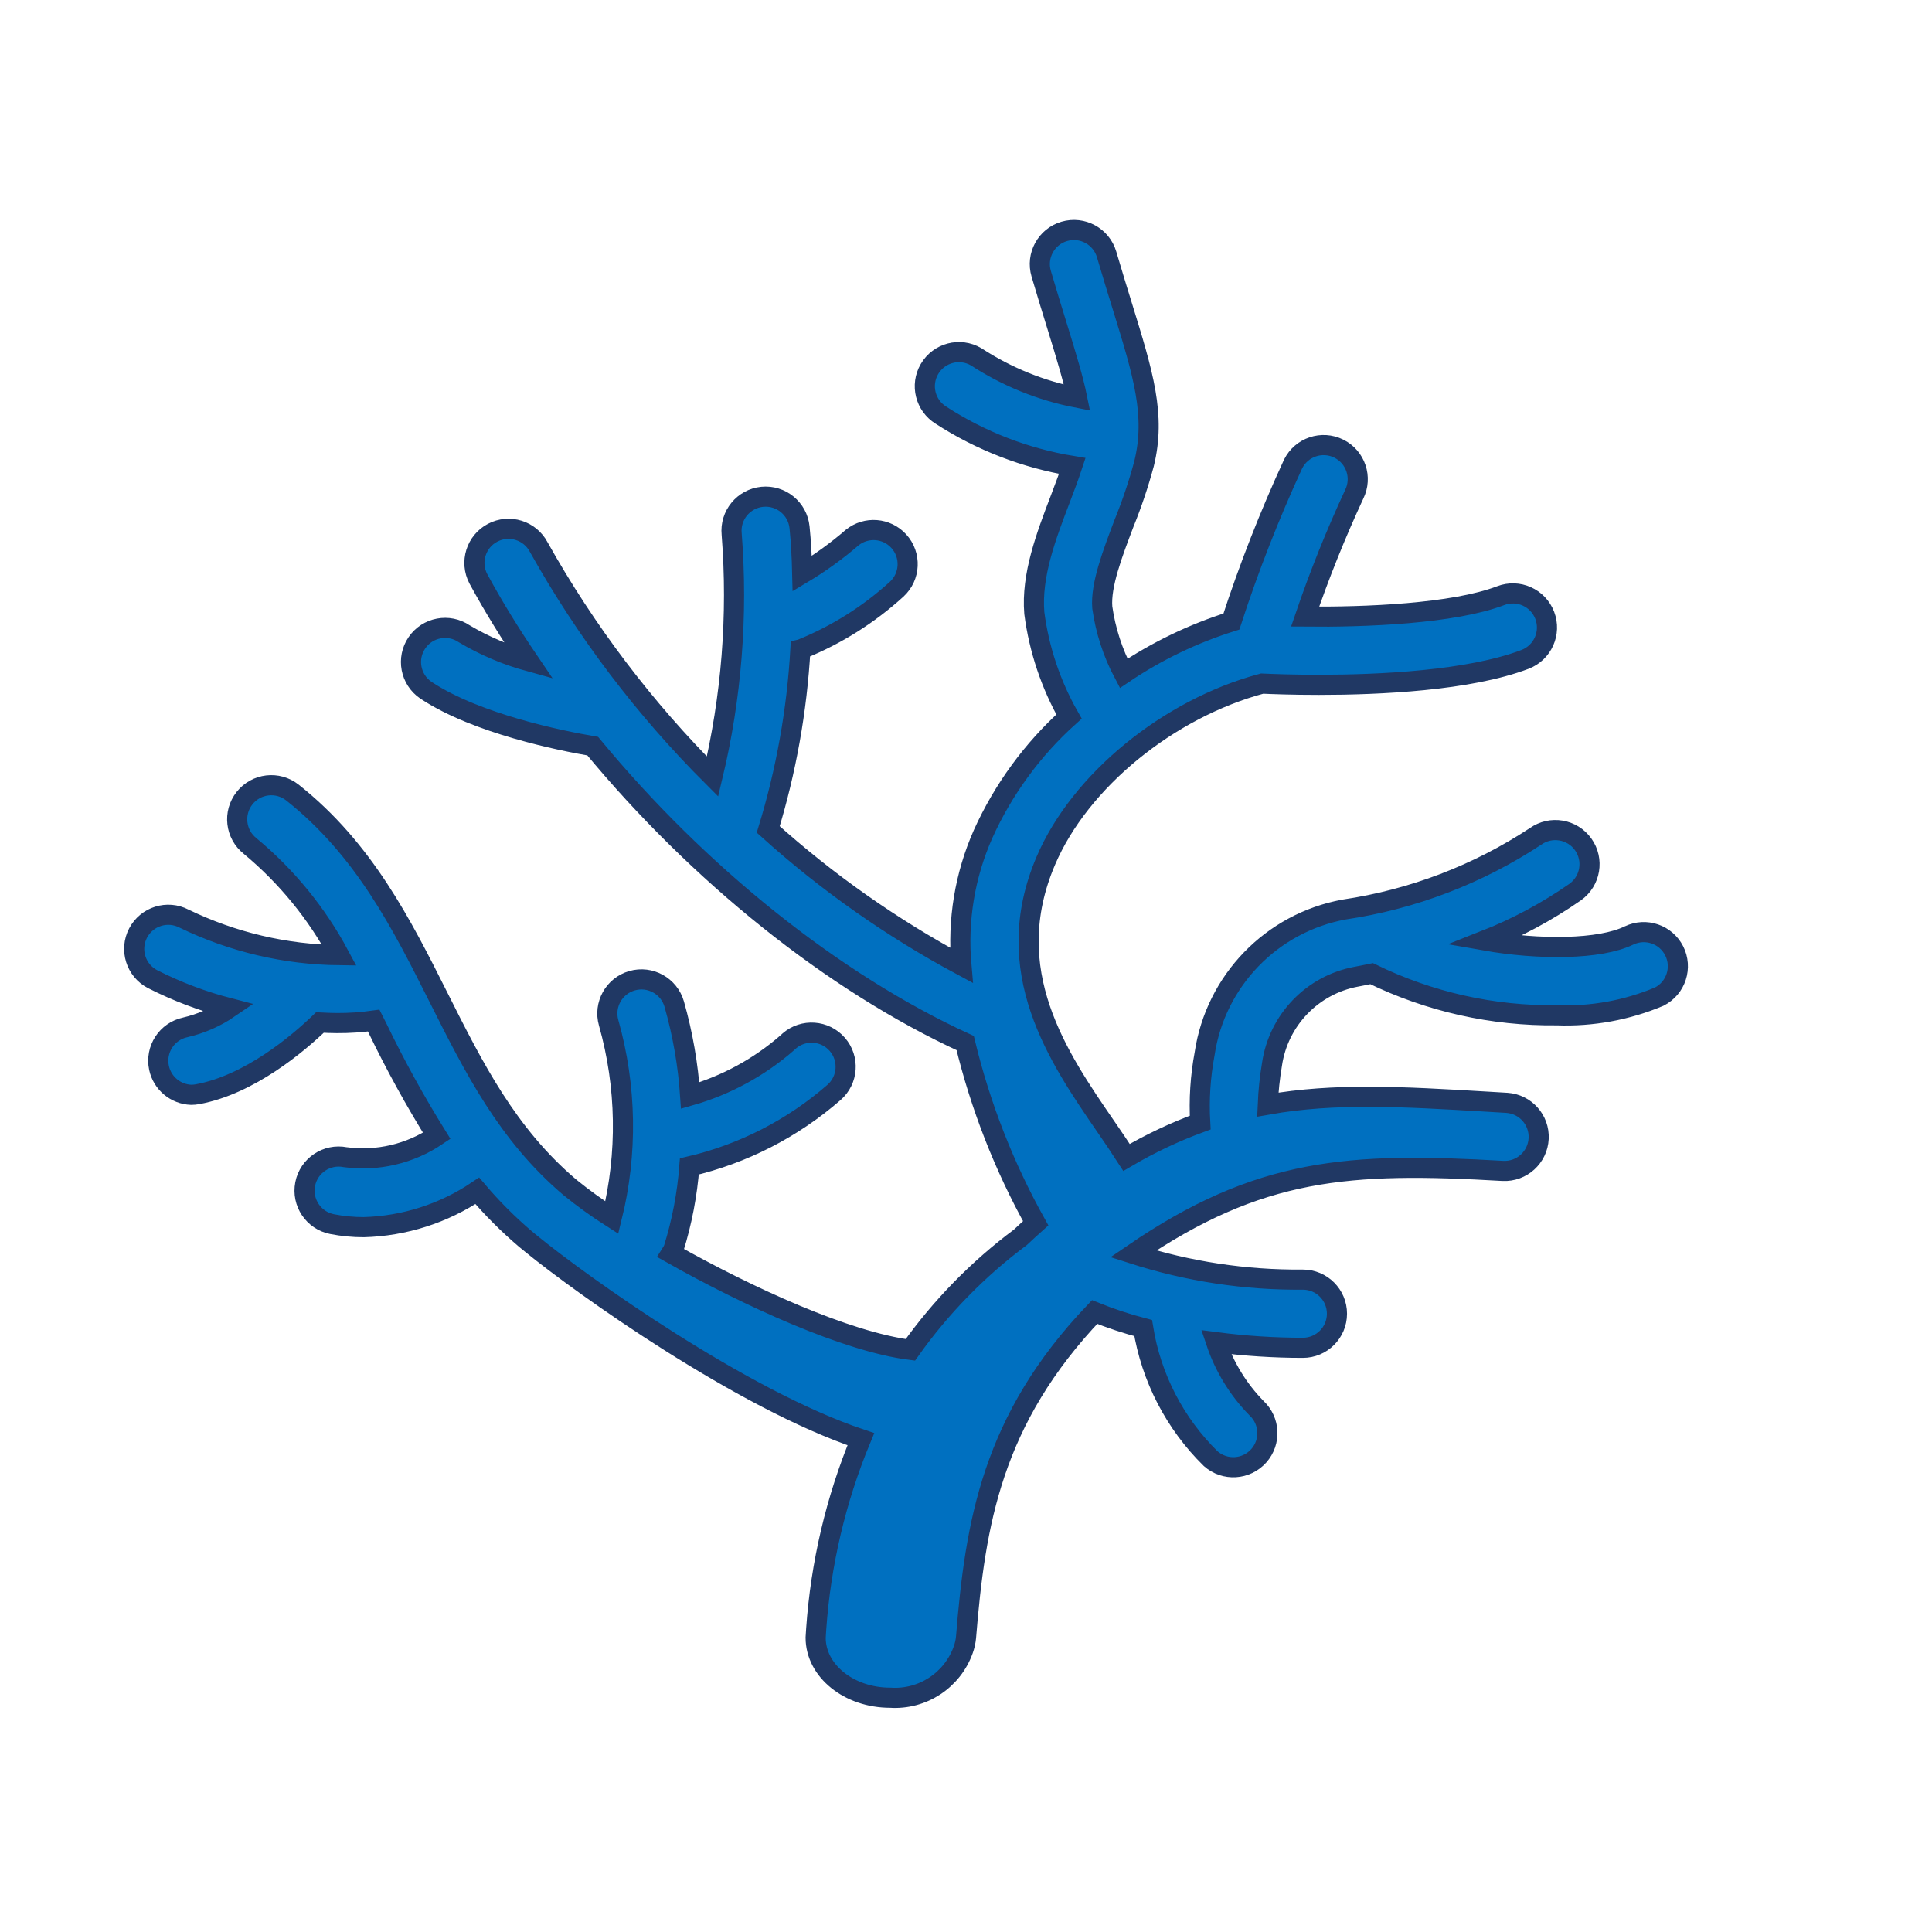
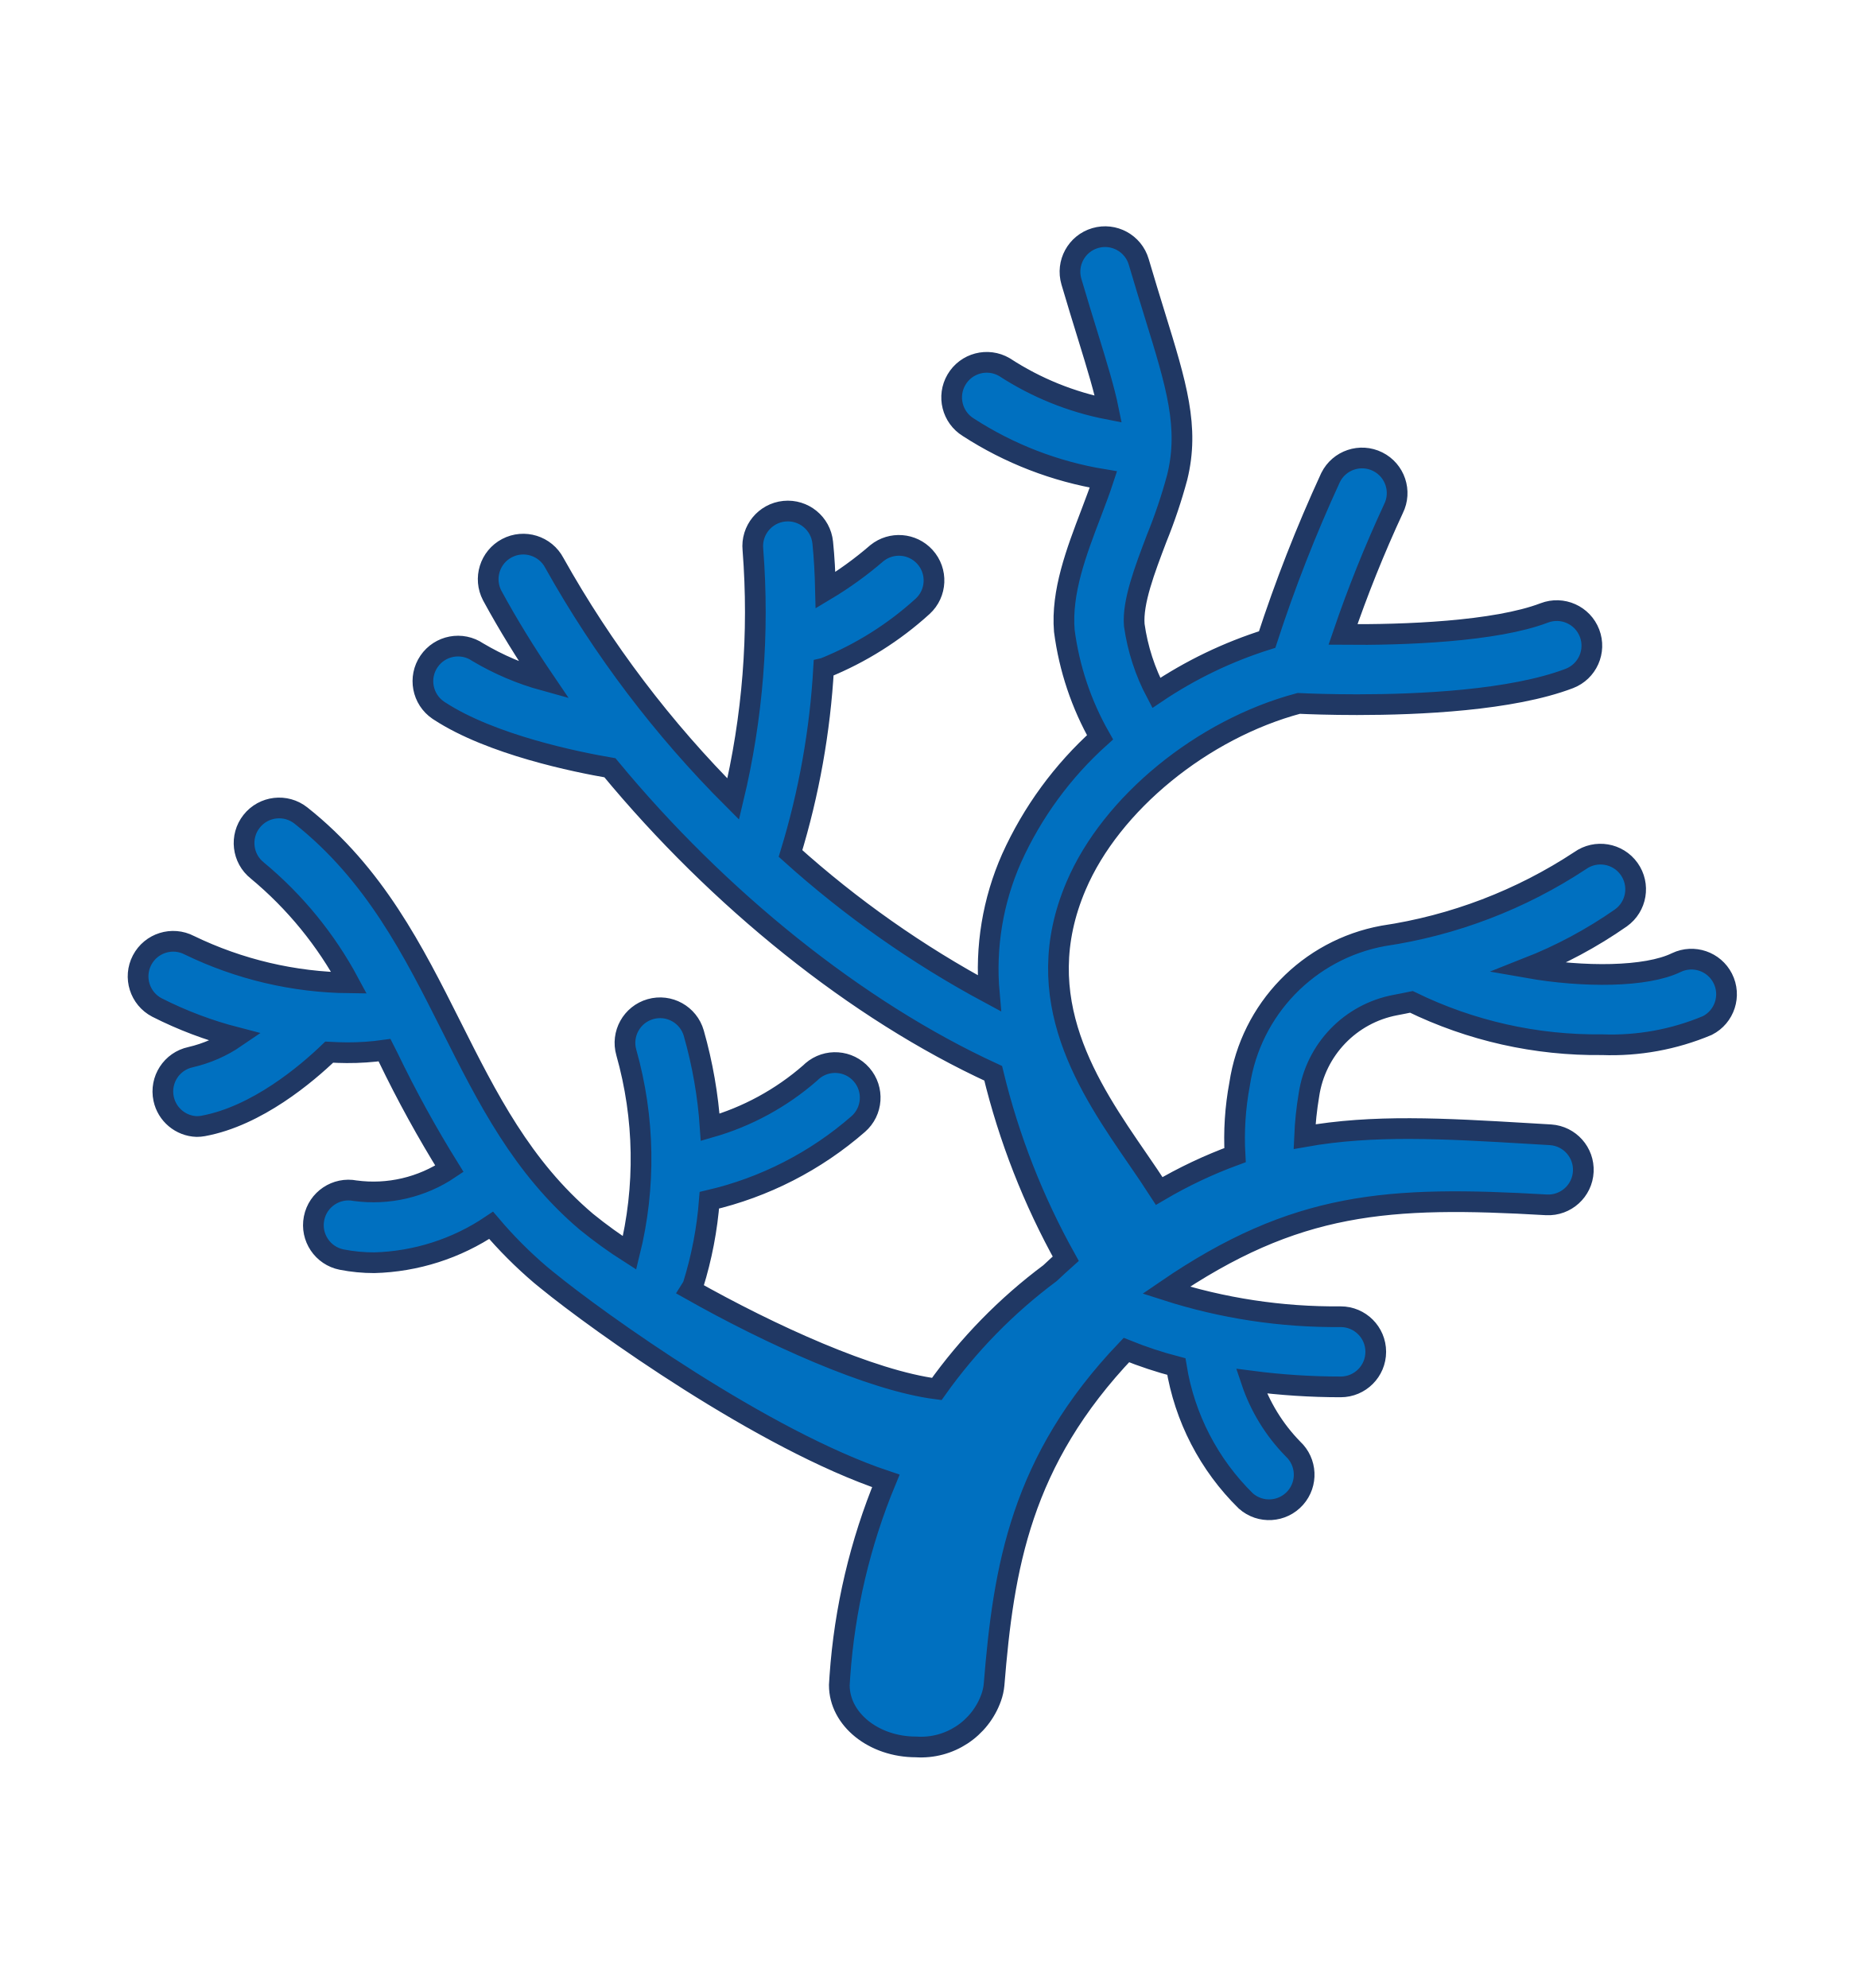
- <svg xmlns="http://www.w3.org/2000/svg" xmlns:xlink="http://www.w3.org/1999/xlink" width="288" height="288" overflow="hidden">
+ <svg xmlns="http://www.w3.org/2000/svg" xmlns:xlink="http://www.w3.org/1999/xlink" width="270" height="288" overflow="hidden">
  <g clip-path="url(#clip0)">
    <g clip-path="url(#clip2)">
      <use width="100%" height="100%" xlink:href="#img1" transform="translate(12 26)" />
    </g>
    <g clip-path="url(#clip3)">
      <g clip-path="url(#clip4)">
        <g clip-path="url(#clip5)">
          <path d="M121.588 244.126C121.588 249.067 126.564 253.076 132.702 253.076 137.524 253.395 141.971 250.473 143.591 245.921 143.806 245.323 143.945 244.701 144.005 244.068 145.385 227.077 147.851 211.649 163.172 195.581 165.531 196.533 167.949 197.333 170.411 197.975 171.603 205.371 175.13 212.192 180.475 217.441 182.577 219.302 185.79 219.107 187.651 217.005 189.477 214.943 189.328 211.801 187.315 209.921 184.587 207.138 182.525 203.773 181.284 200.079 185.572 200.636 189.892 200.917 194.216 200.918 197.023 200.918 199.299 198.642 199.299 195.835 199.299 193.027 197.023 190.751 194.216 190.751 185.636 190.832 177.098 189.535 168.929 186.911 187.737 174.05 201.101 173.214 224.042 174.546 226.846 174.681 229.229 172.517 229.364 169.713 229.497 166.949 227.395 164.586 224.634 164.397L221.401 164.206C209.067 163.474 198.913 162.895 188.985 164.661 189.07 162.646 189.281 160.637 189.615 158.648 190.578 152.069 195.613 146.827 202.148 145.601 202.934 145.464 203.689 145.294 204.461 145.139 213.061 149.336 222.523 151.462 232.092 151.345 237.317 151.54 242.522 150.59 247.342 148.562 249.842 147.286 250.835 144.225 249.56 141.724 248.311 139.277 245.345 138.265 242.861 139.438 238.492 141.583 229.39 141.616 221.34 140.2 226.098 138.328 230.619 135.904 234.811 132.977 237.102 131.344 237.635 128.164 236.002 125.874 234.37 123.584 231.19 123.051 228.899 124.683 220.301 130.35 210.568 134.069 200.382 135.579 189.565 137.558 181.203 146.194 179.573 157.069 178.939 160.454 178.717 163.902 178.912 167.34 175.102 168.738 171.427 170.476 167.93 172.535 166.977 171.051 165.935 169.529 164.857 167.96 157.74 157.613 148.875 144.735 155.898 128.31 160.981 116.387 174.198 105.621 188.139 101.902 189.58 101.968 192.655 102.085 196.585 102.085 205.572 102.085 218.979 101.478 227.339 98.291 229.961 97.287 231.273 94.348 230.269 91.725 229.266 89.103 226.326 87.791 223.704 88.795 216.633 91.494 203.437 92.008 194.554 91.914 196.668 85.717 199.108 79.637 201.864 73.698 203.115 71.184 202.092 68.132 199.579 66.881 197.065 65.63 194.014 66.653 192.762 69.166 192.746 69.2 192.73 69.234 192.714 69.267 189.211 76.877 186.156 84.685 183.564 92.651 177.866 94.442 172.457 97.046 167.503 100.38 165.879 97.311 164.8 93.984 164.316 90.546 164.046 87.212 165.841 82.517 167.566 77.975 168.738 75.091 169.731 72.137 170.54 69.13 172.319 61.874 170.423 55.753 167.294 45.62 166.588 43.332 165.802 40.791 164.964 37.936 164.173 35.242 161.348 33.7 158.654 34.491 155.96 35.282 154.418 38.107 155.209 40.801 156.063 43.708 156.861 46.291 157.58 48.621 159.009 53.245 160.007 56.572 160.559 59.284 155.195 58.242 150.083 56.171 145.507 53.184 143.083 51.769 139.97 52.587 138.555 55.012 137.164 57.394 137.927 60.45 140.274 61.899 146.207 65.74 152.87 68.313 159.845 69.458 159.336 71.013 158.711 72.648 158.066 74.353 155.931 79.945 153.722 85.745 154.182 91.382 154.89 96.814 156.646 102.055 159.354 106.815 153.914 111.705 149.551 117.673 146.542 124.34 143.825 130.48 142.714 137.209 143.311 143.896 132.936 138.324 123.269 131.525 114.519 123.644 117.19 114.912 118.801 105.89 119.318 96.773 119.387 96.755 119.455 96.773 119.521 96.74 124.718 94.63 129.501 91.618 133.65 87.844 135.723 85.951 135.868 82.735 133.975 80.663 132.167 78.684 129.133 78.449 127.042 80.125 124.718 82.133 122.224 83.935 119.587 85.511 119.531 83.051 119.402 80.72 119.186 78.608 118.905 75.815 116.413 73.778 113.62 74.058 110.826 74.339 108.789 76.831 109.07 79.625 110.015 91.744 109.053 103.936 106.218 115.757 96.046 105.599 87.326 94.087 80.303 81.544 78.996 79.059 75.921 78.106 73.437 79.413 70.953 80.721 69.999 83.795 71.307 86.279 71.329 86.321 71.351 86.362 71.374 86.403 73.611 90.513 76.122 94.58 78.837 98.578 75.46 97.648 72.223 96.271 69.212 94.483 66.892 92.902 63.729 93.5 62.148 95.82 60.566 98.14 61.165 101.302 63.485 102.884 63.538 102.92 63.593 102.956 63.648 102.99 71.151 107.898 83.519 110.399 88.358 111.228 104.032 130.199 124.096 146.399 143.878 155.486 146.149 164.878 149.685 173.917 154.39 182.356 153.628 183.045 152.845 183.729 152.103 184.446 145.796 189.148 140.264 194.808 135.707 201.221 126.18 200.008 111.561 193.329 100.047 186.835 100.185 186.619 100.306 186.394 100.41 186.161 101.655 182.169 102.443 178.049 102.762 173.88 110.74 172.022 118.141 168.235 124.315 162.852 126.433 161.009 126.656 157.798 124.814 155.68 122.972 153.562 119.761 153.338 117.642 155.181 117.548 155.263 117.457 155.349 117.368 155.438 113.178 159.098 108.231 161.788 102.881 163.317 102.569 158.702 101.774 154.132 100.507 149.683 99.735 146.984 96.921 145.421 94.222 146.193 91.522 146.966 89.96 149.78 90.732 152.479 93.407 161.95 93.569 171.955 91.202 181.507 89.041 180.13 86.96 178.629 84.97 177.014L84.924 176.976 84.924 176.976C75.606 169.056 70.625 159.143 65.353 148.646 59.907 137.809 54.272 126.602 43.594 118.146 41.392 116.404 38.195 116.777 36.453 118.979 34.711 121.18 35.084 124.377 37.286 126.119 42.724 130.632 47.235 136.156 50.571 142.386 42.554 142.296 34.657 140.437 27.442 136.942 24.953 135.642 21.882 136.606 20.582 139.095 19.282 141.583 20.246 144.655 22.735 145.955 26.376 147.803 30.206 149.251 34.159 150.275 32.177 151.632 29.958 152.606 27.617 153.147 24.871 153.732 23.119 156.432 23.704 159.178 24.19 161.462 26.17 163.121 28.504 163.2 28.813 163.2 29.121 163.171 29.424 163.116 37.227 161.69 44.433 155.554 47.691 152.423 48.553 152.466 49.414 152.507 50.233 152.507 52.063 152.516 53.891 152.393 55.703 152.138 55.88 152.489 56.056 152.832 56.234 153.186 58.9 158.718 61.861 164.103 65.104 169.318 61.1 172.011 56.248 173.143 51.466 172.5 48.711 171.957 46.037 173.749 45.494 176.504 44.951 179.259 46.743 181.933 49.498 182.476 51.052 182.78 52.632 182.932 54.216 182.931 60.26 182.768 66.132 180.89 71.148 177.514 73.344 180.1 75.744 182.503 78.326 184.702 78.592 184.928 78.883 185.166 79.2 185.416 86.721 191.57 110.6 208.609 128.326 214.536 124.594 223.548 122.347 233.103 121.669 242.833Z" stroke="#203864" stroke-width="3" fill="#0070C0" />
        </g>
      </g>
    </g>
  </g>
</svg>
